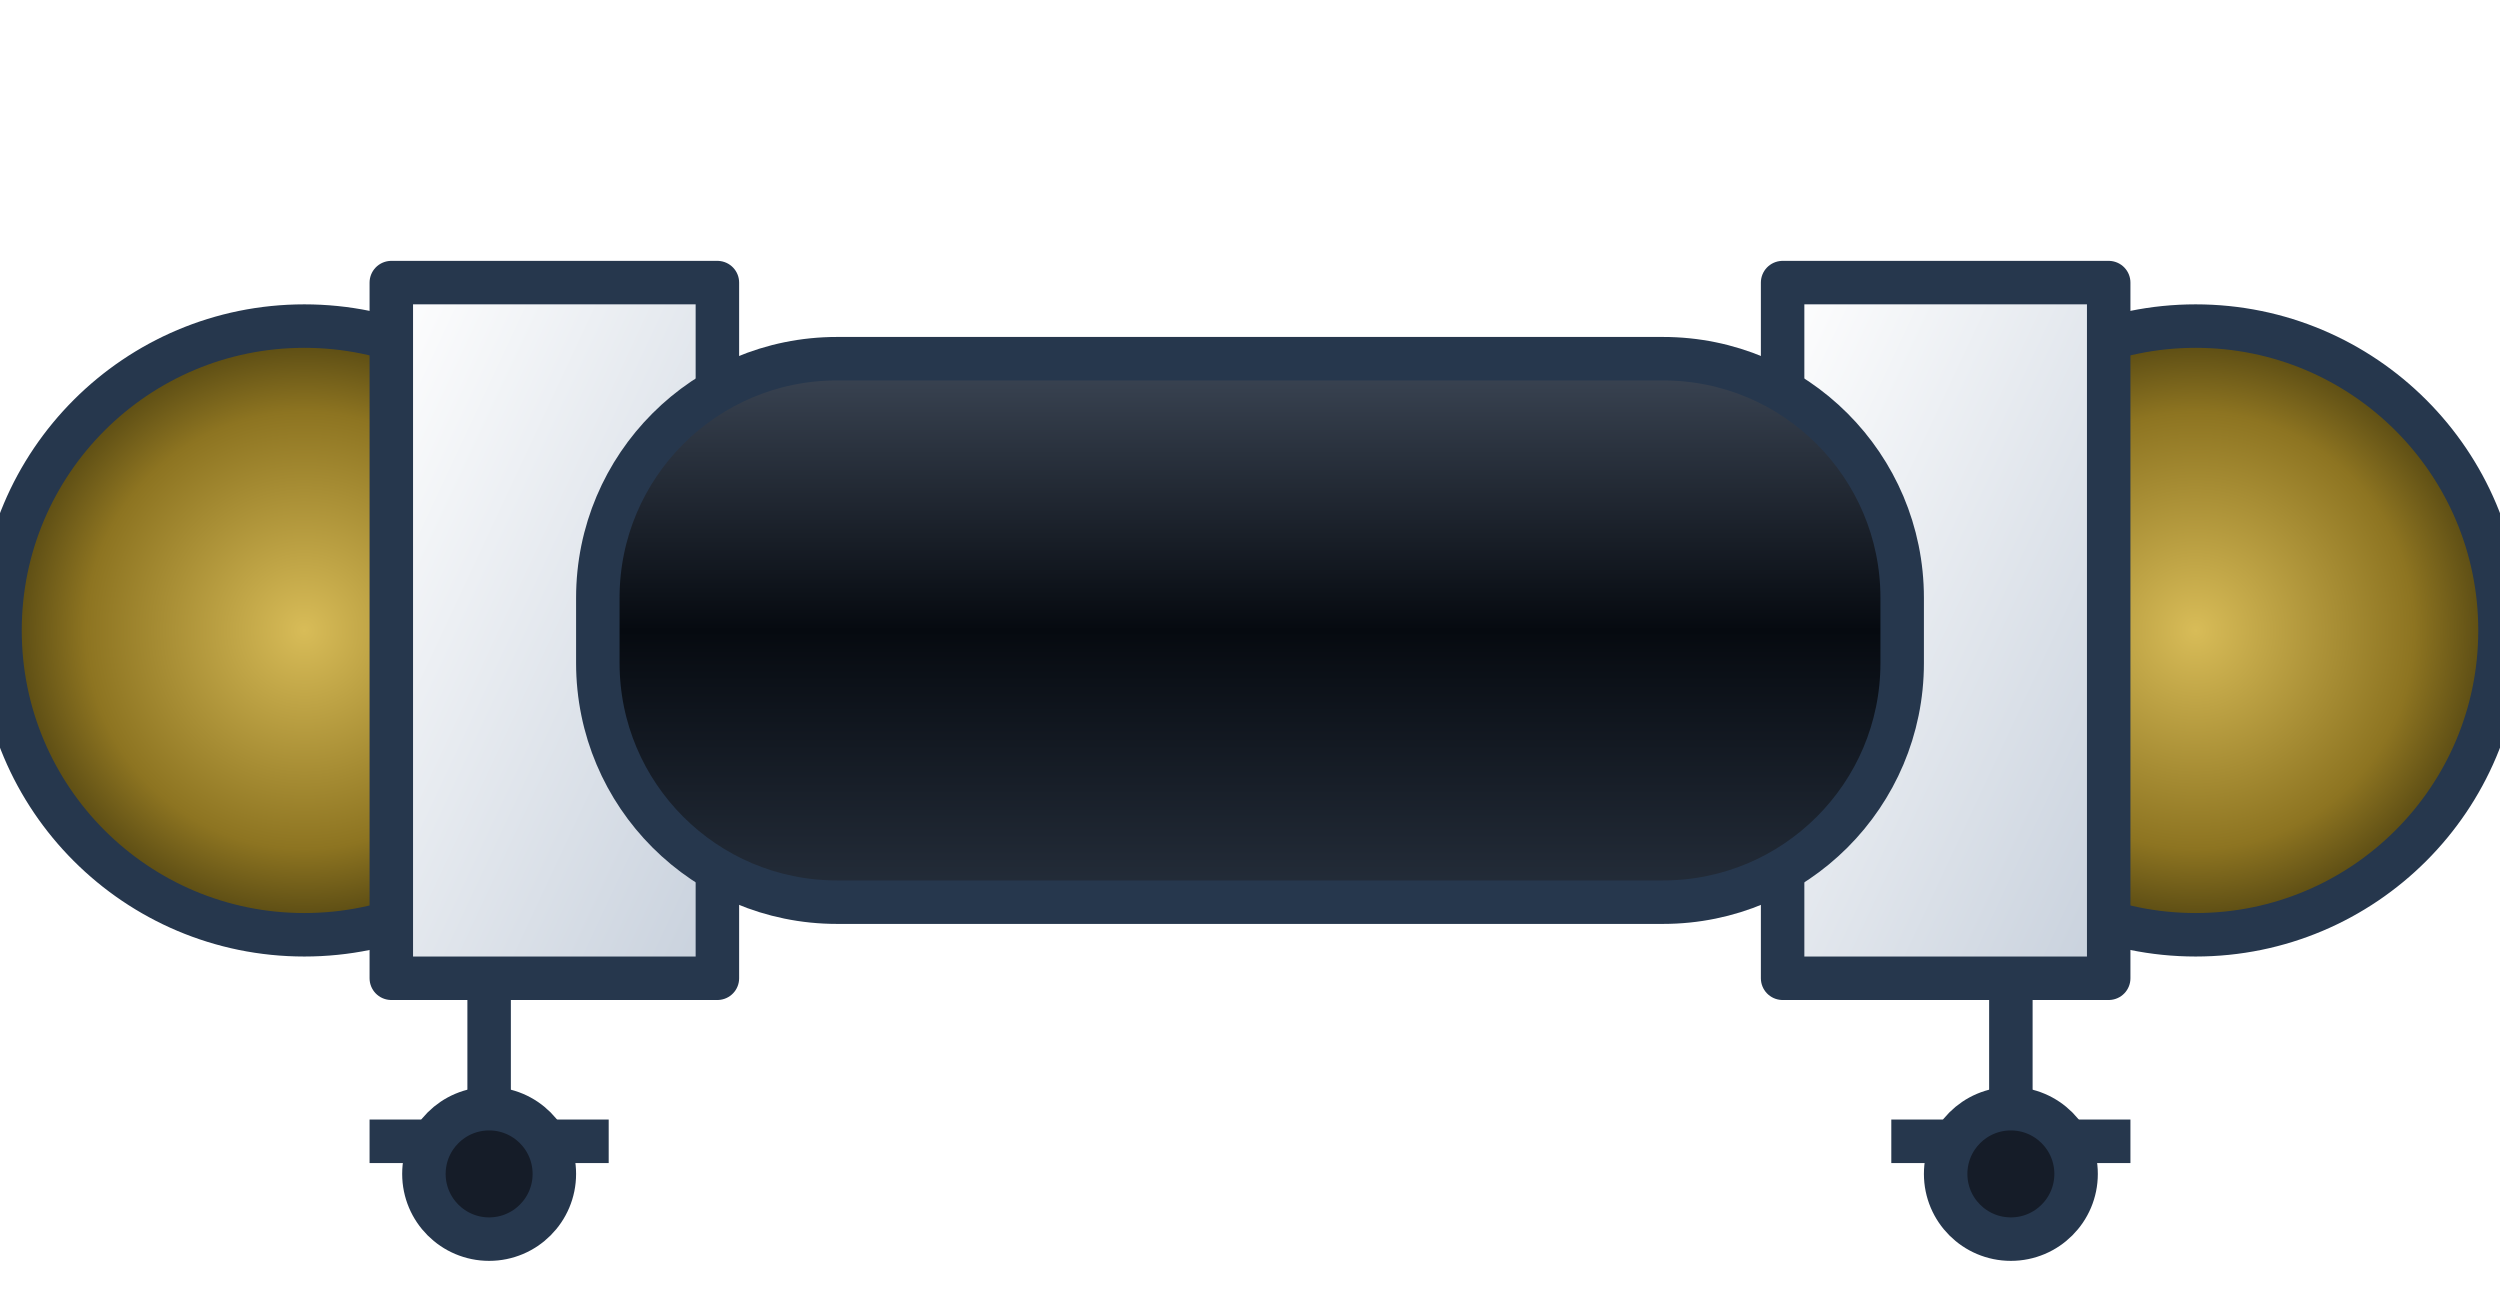
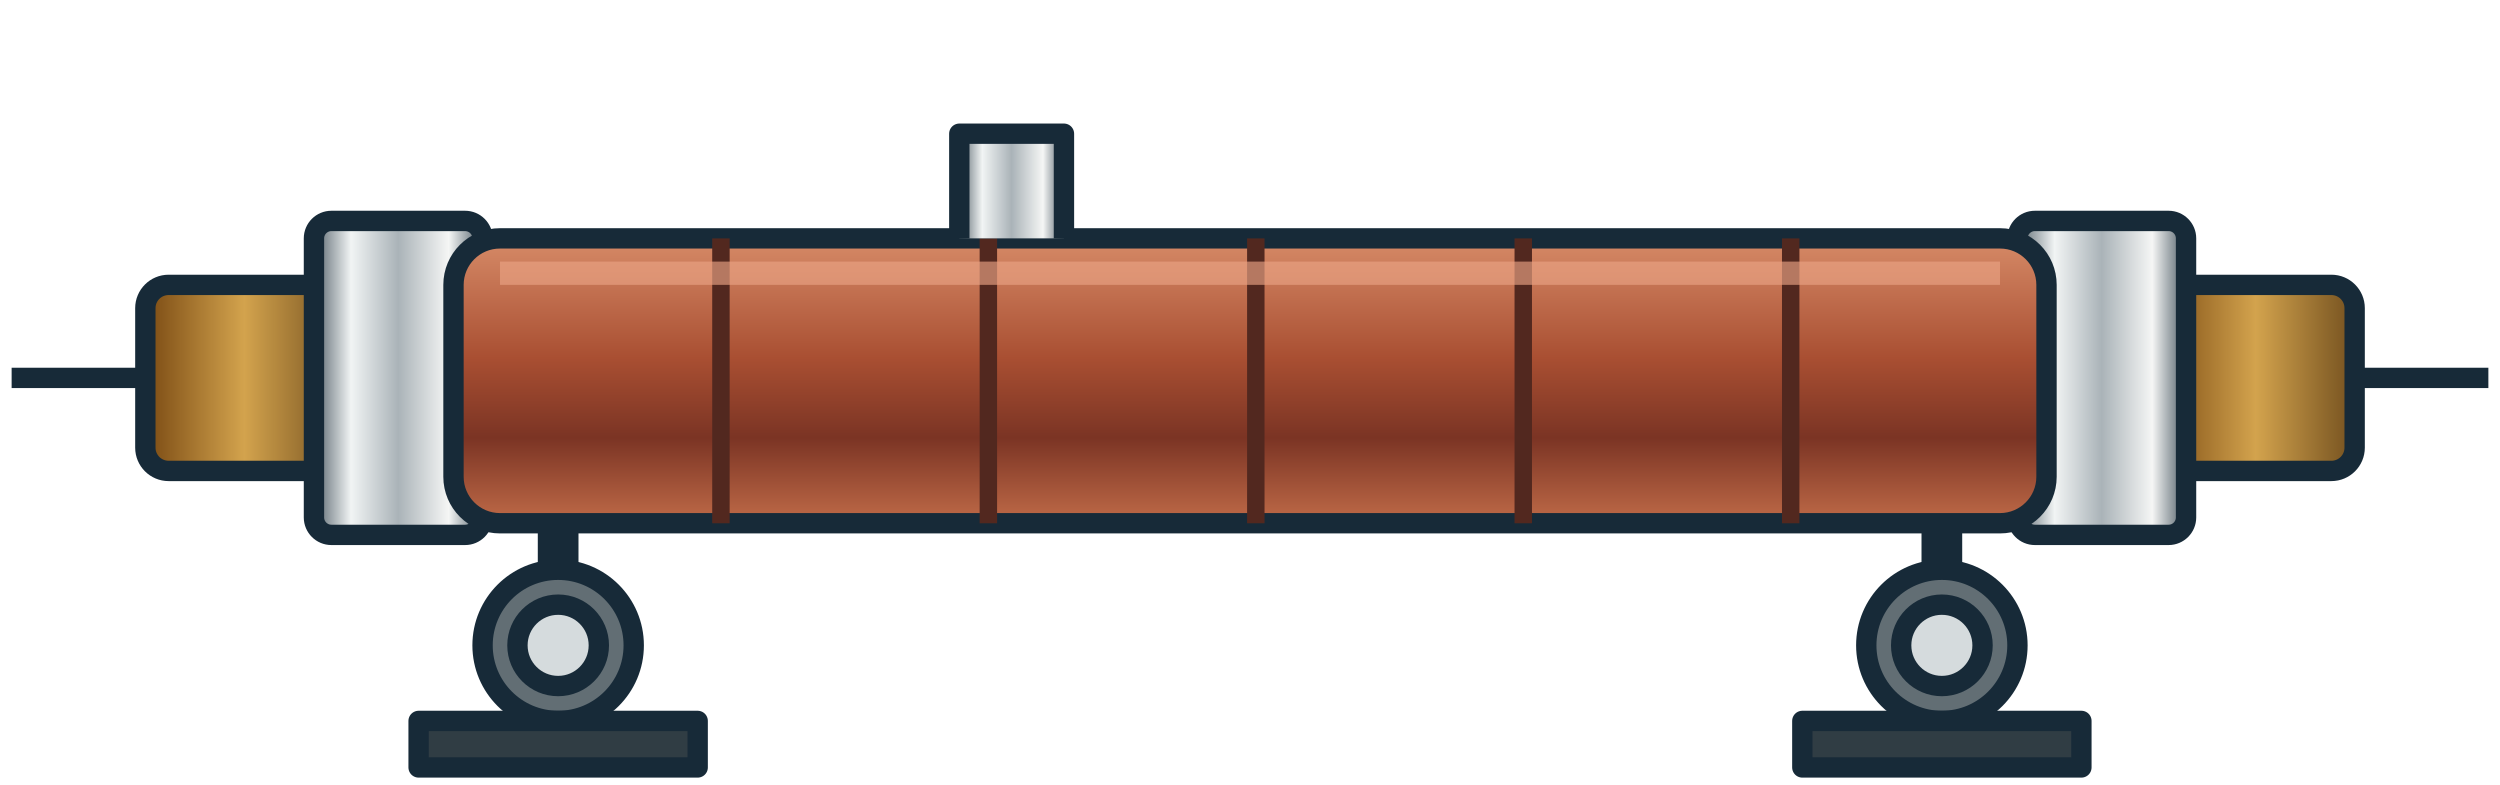
- <svg xmlns="http://www.w3.org/2000/svg" width="230" height="120" viewBox="0 0 230 120">
+ <svg xmlns="http://www.w3.org/2000/svg" width="430" height="135" viewBox="0 0 430 135">
  <defs>
-     <linearGradient id="tube" x1="0" y1="0" x2="0" y2="1">
-       <stop offset="0" stop-color="#3c4655" />
-       <stop offset="0.5" stop-color="#060a10" />
-       <stop offset="1" stop-color="#252e3b" />
+     <linearGradient id="copper" x1="0" y1="0" x2="0" y2="1">
+       <stop stop-color="#D68A67" />
+       <stop offset=".42" stop-color="#A94F32" />
+       <stop offset=".7" stop-color="#7B3424" />
+       <stop offset="1" stop-color="#C06B48" />
    </linearGradient>
-     <linearGradient id="white" x1="0" y1="0" x2="1" y2="1">
-       <stop offset="0" stop-color="#ffffff" />
-       <stop offset="1" stop-color="#c7d0dc" />
+     <linearGradient id="steel" x1="0" y1="0" x2="1" y2="0">
+       <stop stop-color="#56636C" />
+       <stop offset=".22" stop-color="#F1F4F4" />
+       <stop offset=".5" stop-color="#AAB3B8" />
+       <stop offset=".8" stop-color="#F5F6F5" />
+       <stop offset="1" stop-color="#4C5B65" />
    </linearGradient>
-     <radialGradient id="brass">
-       <stop offset="0" stop-color="#d8bc58" />
-       <stop offset="0.72" stop-color="#8d7421" />
-       <stop offset="1" stop-color="#514411" />
-     </radialGradient>
+     <linearGradient id="brass" x1="0" y1="0" x2="1" y2="0">
+       <stop stop-color="#7A4A13" />
+       <stop offset=".5" stop-color="#D3A34D" />
+       <stop offset="1" stop-color="#73501F" />
+     </linearGradient>
  </defs>
-   <g stroke="#26374d" stroke-width="4" stroke-linejoin="round">
-     <path d="M3 58h17M210 58h17" fill="none" stroke-linecap="round" />
-     <circle cx="28" cy="58" r="28" fill="url(#brass)" />
-     <circle cx="202" cy="58" r="28" fill="url(#brass)" />
-     <rect x="36" y="26" width="30" height="64" fill="url(#white)" />
-     <rect x="164" y="26" width="30" height="64" fill="url(#white)" />
-     <rect x="55" y="33" width="120" height="50" rx="22" fill="url(#tube)" />
-     <path d="M45 91v14M185 91v14M34 105h22M174 105h22" fill="none" />
-     <circle cx="45" cy="108" r="6" fill="#151c28" />
-     <circle cx="185" cy="108" r="6" fill="#151c28" />
+   <g stroke="#172A38" stroke-width="3.5" stroke-linejoin="round">
+     <path d="M2 65h24M404 65h24" fill="none" />
+     <rect x="25" y="49" width="34" height="32" rx="4" fill="url(#brass)" />
+     <rect x="371" y="49" width="34" height="32" rx="4" fill="url(#brass)" />
+     <rect x="54" y="38" width="29" height="54" rx="3" fill="url(#steel)" />
+     <rect x="347" y="38" width="29" height="54" rx="3" fill="url(#steel)" />
+     <rect x="78" y="41" width="274" height="49" rx="8" fill="url(#copper)" />
+     <path d="M124 41v49M170 41v49M216 41v49M262 41v49M308 41v49" fill="none" stroke="#52281F" stroke-width="3" />
+     <path d="M86 47h258" fill="none" stroke="#E9A384" stroke-width="4" opacity=".65" />
+     <path d="M96 91v18M334 91v18" fill="none" stroke-width="7" />
+     <circle cx="96" cy="111" r="13" fill="#626E74" />
+     <circle cx="334" cy="111" r="13" fill="#626E74" />
+     <circle cx="96" cy="111" r="7" fill="#D5DBDD" />
+     <circle cx="334" cy="111" r="7" fill="#D5DBDD" />
+     <path d="M72 124h48v8H72zM310 124h48v8h-48z" fill="#303D44" />
+     <path d="M165 41V23h18v18" fill="url(#steel)" />
  </g>
</svg>
